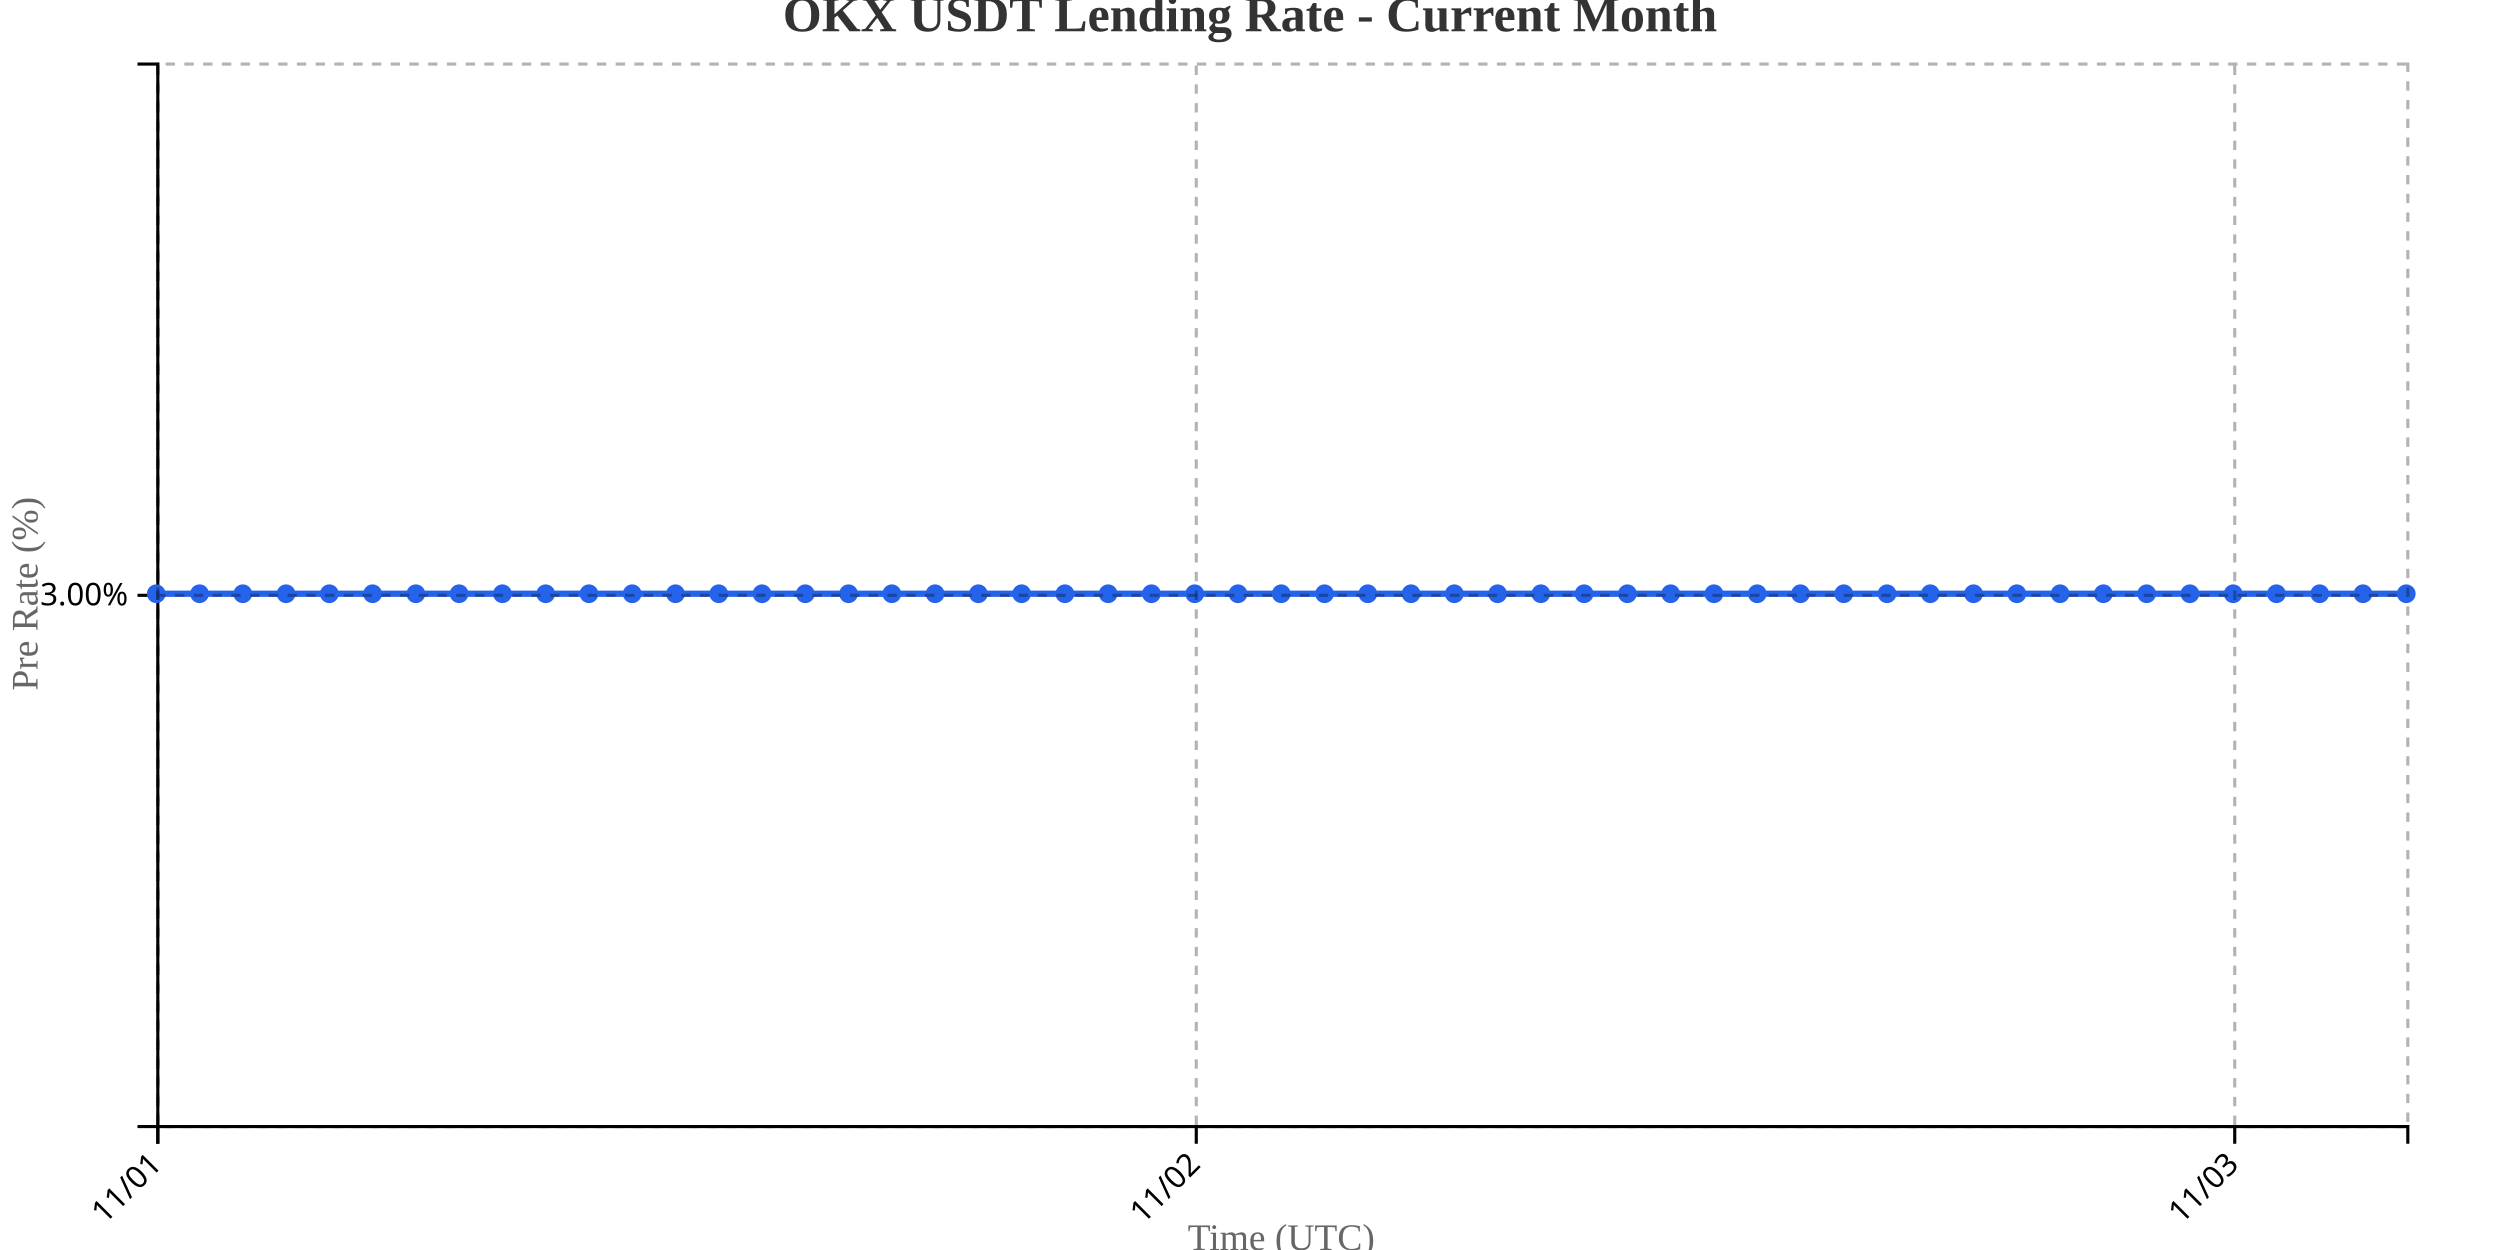
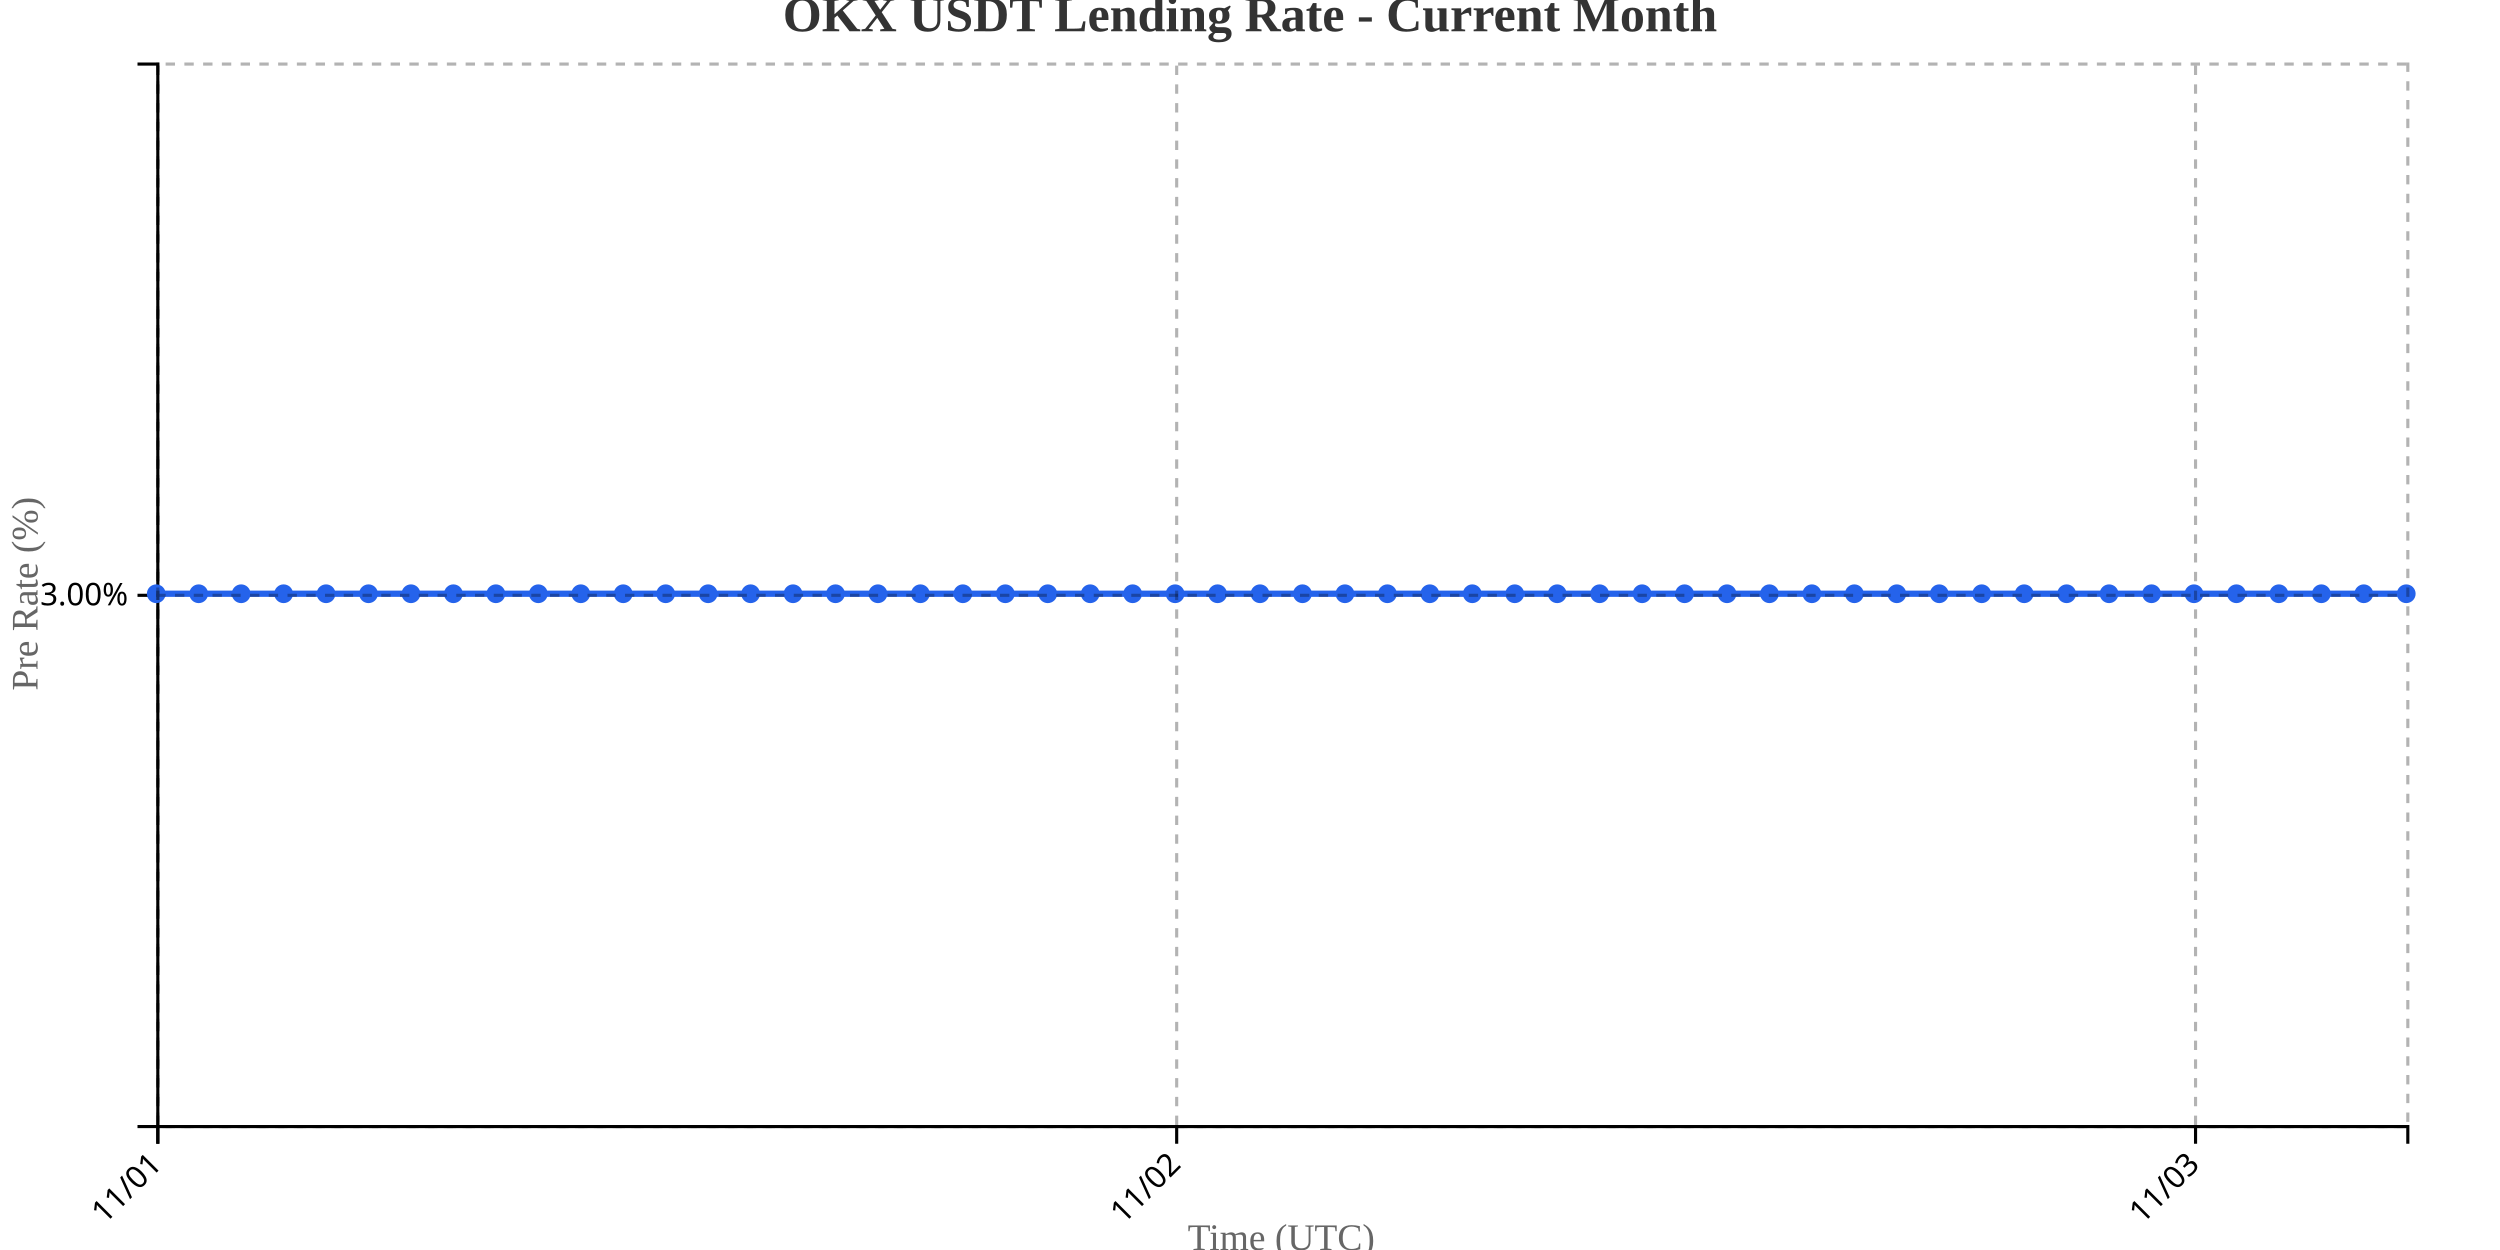
<svg xmlns="http://www.w3.org/2000/svg" width="800" height="400">
  <g transform="translate(50,20)">
    <g transform="translate(0,340)" fill="none" font-size="10" font-family="sans-serif" text-anchor="middle">
      <path class="domain" stroke="currentColor" d="M0.5,6V0.5H720.5V6" />
      <g class="tick" opacity="1" transform="translate(0.5,0)">
        <line stroke="currentColor" y2="6" />
        <text fill="currentColor" y="9" dy=".15em" style="text-anchor: end;" dx="-.8em" transform="rotate(-45)">11/01</text>
      </g>
-       <g class="tick" opacity="1" transform="translate(332.8077,0)">
+       <g class="tick" opacity="1" transform="translate(326.5377,0)">
        <line stroke="currentColor" y2="6" />
        <text fill="currentColor" y="9" dy=".15em" style="text-anchor: end;" dx="-.8em" transform="rotate(-45)">11/02</text>
      </g>
-       <g class="tick" opacity="1" transform="translate(665.1154,0)">
+       <g class="tick" opacity="1" transform="translate(652.5755,0)">
        <line stroke="currentColor" y2="6" />
        <text fill="currentColor" y="9" dy=".15em" style="text-anchor: end;" dx="-.8em" transform="rotate(-45)">11/03</text>
      </g>
    </g>
    <g fill="none" font-size="10" font-family="sans-serif" text-anchor="end">
      <path class="domain" stroke="currentColor" d="M-6,340.5H0.5V0.5H-6" />
      <g class="tick" opacity="1" transform="translate(0,170.5)">
        <line stroke="currentColor" x2="-6" />
        <text fill="currentColor" x="-9" dy="0.32em">3.00%</text>
      </g>
    </g>
    <text transform="rotate(-90)" y="-50" x="-170" dy="1em" style="text-anchor: middle; font-size: 12px; fill: #666;">Pre Rate (%)</text>
    <text transform="translate(360, 380)" style="text-anchor: middle; font-size: 12px; fill: #666;">Time (UTC)</text>
-     <path fill="none" stroke="#2563eb" stroke-width="2" d="M0,170C4.615,170,9.231,170,13.846,170C18.462,170,23.077,170,27.692,170C32.308,170,36.923,170,41.538,170C46.154,170,50.769,170,55.385,170C60,170,64.615,170,69.231,170C73.846,170,78.462,170,83.077,170C87.692,170,92.308,170,96.923,170C101.538,170,106.154,170,110.769,170C115.385,170,120,170,124.615,170C129.231,170,133.846,170,138.462,170C143.077,170,147.692,170,152.308,170C156.923,170,161.538,170,166.154,170C170.769,170,175.385,170,180,170C184.615,170,189.231,170,193.846,170C198.462,170,203.077,170,207.692,170C212.308,170,216.923,170,221.538,170C226.154,170,230.769,170,235.385,170C240,170,244.615,170,249.231,170C253.846,170,258.462,170,263.077,170C267.692,170,272.308,170,276.923,170C281.538,170,286.154,170,290.769,170C295.385,170,300,170,304.615,170C309.231,170,313.846,170,318.462,170C323.077,170,327.692,170,332.308,170C336.923,170,341.538,170,346.154,170C350.769,170,355.385,170,360,170C364.615,170,369.231,170,373.846,170C378.462,170,383.077,170,387.692,170C392.308,170,396.923,170,401.538,170C406.154,170,410.769,170,415.385,170C420,170,424.615,170,429.231,170C433.846,170,438.462,170,443.077,170C447.692,170,452.308,170,456.923,170C461.538,170,466.154,170,470.769,170C475.385,170,480,170,484.615,170C489.231,170,493.846,170,498.462,170C503.077,170,507.692,170,512.308,170C516.923,170,521.538,170,526.154,170C530.769,170,535.385,170,540,170C544.615,170,549.231,170,553.846,170C558.462,170,563.077,170,567.692,170C572.308,170,576.923,170,581.538,170C586.154,170,590.769,170,595.385,170C600,170,604.615,170,609.231,170C613.846,170,618.462,170,623.077,170C627.692,170,632.308,170,636.923,170C641.538,170,646.154,170,650.769,170C655.385,170,660,170,664.615,170C669.231,170,673.846,170,678.462,170C683.077,170,687.692,170,692.308,170C696.923,170,701.538,170,706.154,170C710.769,170,715.385,170,720,170" />
+     <path fill="none" stroke="#2563eb" stroke-width="2" d="M0,170C4.528,170,9.057,170,13.585,170C18.113,170,22.642,170,27.17,170C31.698,170,36.226,170,40.755,170C45.283,170,49.811,170,54.34,170C58.868,170,63.396,170,67.925,170C72.453,170,76.981,170,81.509,170C86.038,170,90.566,170,95.094,170C99.623,170,104.151,170,108.679,170C113.208,170,117.736,170,122.264,170C126.792,170,131.321,170,135.849,170C140.377,170,144.906,170,149.434,170C153.962,170,158.491,170,163.019,170C167.547,170,172.075,170,176.604,170C181.132,170,185.66,170,190.189,170C194.717,170,199.245,170,203.774,170C208.302,170,212.83,170,217.358,170C221.887,170,226.415,170,230.943,170C235.472,170,240,170,244.528,170C249.057,170,253.585,170,258.113,170C262.642,170,267.17,170,271.698,170C276.226,170,280.755,170,285.283,170C289.811,170,294.34,170,298.868,170C303.396,170,307.925,170,312.453,170C316.981,170,321.509,170,326.038,170C330.566,170,335.094,170,339.623,170C344.151,170,348.679,170,353.208,170C357.736,170,362.264,170,366.792,170C371.321,170,375.849,170,380.377,170C384.906,170,389.434,170,393.962,170C398.491,170,403.019,170,407.547,170C412.075,170,416.604,170,421.132,170C425.66,170,430.189,170,434.717,170C439.245,170,443.774,170,448.302,170C452.83,170,457.358,170,461.887,170C466.415,170,470.943,170,475.472,170C480,170,484.528,170,489.057,170C493.585,170,498.113,170,502.642,170C507.17,170,511.698,170,516.226,170C520.755,170,525.283,170,529.811,170C534.34,170,538.868,170,543.396,170C547.925,170,552.453,170,556.981,170C561.509,170,566.038,170,570.566,170C575.094,170,579.623,170,584.151,170C588.679,170,593.208,170,597.736,170C602.264,170,606.792,170,611.321,170C615.849,170,620.377,170,624.906,170C629.434,170,633.962,170,638.491,170C643.019,170,647.547,170,652.075,170C656.604,170,661.132,170,665.66,170C670.189,170,674.717,170,679.245,170C683.774,170,688.302,170,692.83,170C697.358,170,701.887,170,706.415,170C710.943,170,715.472,170,720,170" />
    <circle class="dot" cx="0" cy="170" r="3" fill="#2563eb" />
-     <circle class="dot" cx="13.846" cy="170" r="3" fill="#2563eb" />
-     <circle class="dot" cx="27.692" cy="170" r="3" fill="#2563eb" />
-     <circle class="dot" cx="41.538" cy="170" r="3" fill="#2563eb" />
-     <circle class="dot" cx="55.385" cy="170" r="3" fill="#2563eb" />
-     <circle class="dot" cx="69.231" cy="170" r="3" fill="#2563eb" />
-     <circle class="dot" cx="83.077" cy="170" r="3" fill="#2563eb" />
-     <circle class="dot" cx="96.923" cy="170" r="3" fill="#2563eb" />
-     <circle class="dot" cx="110.769" cy="170" r="3" fill="#2563eb" />
-     <circle class="dot" cx="124.615" cy="170" r="3" fill="#2563eb" />
-     <circle class="dot" cx="138.462" cy="170" r="3" fill="#2563eb" />
-     <circle class="dot" cx="152.308" cy="170" r="3" fill="#2563eb" />
-     <circle class="dot" cx="166.154" cy="170" r="3" fill="#2563eb" />
-     <circle class="dot" cx="180" cy="170" r="3" fill="#2563eb" />
-     <circle class="dot" cx="193.846" cy="170" r="3" fill="#2563eb" />
-     <circle class="dot" cx="207.692" cy="170" r="3" fill="#2563eb" />
-     <circle class="dot" cx="221.538" cy="170" r="3" fill="#2563eb" />
-     <circle class="dot" cx="235.385" cy="170" r="3" fill="#2563eb" />
-     <circle class="dot" cx="249.231" cy="170" r="3" fill="#2563eb" />
-     <circle class="dot" cx="263.077" cy="170" r="3" fill="#2563eb" />
-     <circle class="dot" cx="276.923" cy="170" r="3" fill="#2563eb" />
-     <circle class="dot" cx="290.769" cy="170" r="3" fill="#2563eb" />
-     <circle class="dot" cx="304.615" cy="170" r="3" fill="#2563eb" />
-     <circle class="dot" cx="318.462" cy="170" r="3" fill="#2563eb" />
-     <circle class="dot" cx="332.308" cy="170" r="3" fill="#2563eb" />
-     <circle class="dot" cx="346.154" cy="170" r="3" fill="#2563eb" />
-     <circle class="dot" cx="360" cy="170" r="3" fill="#2563eb" />
-     <circle class="dot" cx="373.846" cy="170" r="3" fill="#2563eb" />
-     <circle class="dot" cx="387.692" cy="170" r="3" fill="#2563eb" />
-     <circle class="dot" cx="401.538" cy="170" r="3" fill="#2563eb" />
-     <circle class="dot" cx="415.385" cy="170" r="3" fill="#2563eb" />
-     <circle class="dot" cx="429.231" cy="170" r="3" fill="#2563eb" />
-     <circle class="dot" cx="443.077" cy="170" r="3" fill="#2563eb" />
-     <circle class="dot" cx="456.923" cy="170" r="3" fill="#2563eb" />
-     <circle class="dot" cx="470.769" cy="170" r="3" fill="#2563eb" />
-     <circle class="dot" cx="484.615" cy="170" r="3" fill="#2563eb" />
-     <circle class="dot" cx="498.462" cy="170" r="3" fill="#2563eb" />
-     <circle class="dot" cx="512.308" cy="170" r="3" fill="#2563eb" />
-     <circle class="dot" cx="526.154" cy="170" r="3" fill="#2563eb" />
-     <circle class="dot" cx="540" cy="170" r="3" fill="#2563eb" />
-     <circle class="dot" cx="553.846" cy="170" r="3" fill="#2563eb" />
-     <circle class="dot" cx="567.692" cy="170" r="3" fill="#2563eb" />
-     <circle class="dot" cx="581.538" cy="170" r="3" fill="#2563eb" />
-     <circle class="dot" cx="595.385" cy="170" r="3" fill="#2563eb" />
-     <circle class="dot" cx="609.231" cy="170" r="3" fill="#2563eb" />
-     <circle class="dot" cx="623.077" cy="170" r="3" fill="#2563eb" />
-     <circle class="dot" cx="636.923" cy="170" r="3" fill="#2563eb" />
-     <circle class="dot" cx="650.769" cy="170" r="3" fill="#2563eb" />
-     <circle class="dot" cx="664.615" cy="170" r="3" fill="#2563eb" />
-     <circle class="dot" cx="678.462" cy="170" r="3" fill="#2563eb" />
-     <circle class="dot" cx="692.308" cy="170" r="3" fill="#2563eb" />
-     <circle class="dot" cx="706.154" cy="170" r="3" fill="#2563eb" />
+     <circle class="dot" cx="13.585" cy="170" r="3" fill="#2563eb" />
+     <circle class="dot" cx="27.17" cy="170" r="3" fill="#2563eb" />
+     <circle class="dot" cx="40.755" cy="170" r="3" fill="#2563eb" />
+     <circle class="dot" cx="54.34" cy="170" r="3" fill="#2563eb" />
+     <circle class="dot" cx="67.925" cy="170" r="3" fill="#2563eb" />
+     <circle class="dot" cx="81.509" cy="170" r="3" fill="#2563eb" />
+     <circle class="dot" cx="95.094" cy="170" r="3" fill="#2563eb" />
+     <circle class="dot" cx="108.679" cy="170" r="3" fill="#2563eb" />
+     <circle class="dot" cx="122.264" cy="170" r="3" fill="#2563eb" />
+     <circle class="dot" cx="135.849" cy="170" r="3" fill="#2563eb" />
+     <circle class="dot" cx="149.434" cy="170" r="3" fill="#2563eb" />
+     <circle class="dot" cx="163.019" cy="170" r="3" fill="#2563eb" />
+     <circle class="dot" cx="176.604" cy="170" r="3" fill="#2563eb" />
+     <circle class="dot" cx="190.189" cy="170" r="3" fill="#2563eb" />
+     <circle class="dot" cx="203.774" cy="170" r="3" fill="#2563eb" />
+     <circle class="dot" cx="217.358" cy="170" r="3" fill="#2563eb" />
+     <circle class="dot" cx="230.943" cy="170" r="3" fill="#2563eb" />
+     <circle class="dot" cx="244.528" cy="170" r="3" fill="#2563eb" />
+     <circle class="dot" cx="258.113" cy="170" r="3" fill="#2563eb" />
+     <circle class="dot" cx="271.698" cy="170" r="3" fill="#2563eb" />
+     <circle class="dot" cx="285.283" cy="170" r="3" fill="#2563eb" />
+     <circle class="dot" cx="298.868" cy="170" r="3" fill="#2563eb" />
+     <circle class="dot" cx="312.453" cy="170" r="3" fill="#2563eb" />
+     <circle class="dot" cx="326.038" cy="170" r="3" fill="#2563eb" />
+     <circle class="dot" cx="339.623" cy="170" r="3" fill="#2563eb" />
+     <circle class="dot" cx="353.208" cy="170" r="3" fill="#2563eb" />
+     <circle class="dot" cx="366.792" cy="170" r="3" fill="#2563eb" />
+     <circle class="dot" cx="380.377" cy="170" r="3" fill="#2563eb" />
+     <circle class="dot" cx="393.962" cy="170" r="3" fill="#2563eb" />
+     <circle class="dot" cx="407.547" cy="170" r="3" fill="#2563eb" />
+     <circle class="dot" cx="421.132" cy="170" r="3" fill="#2563eb" />
+     <circle class="dot" cx="434.717" cy="170" r="3" fill="#2563eb" />
+     <circle class="dot" cx="448.302" cy="170" r="3" fill="#2563eb" />
+     <circle class="dot" cx="461.887" cy="170" r="3" fill="#2563eb" />
+     <circle class="dot" cx="475.472" cy="170" r="3" fill="#2563eb" />
+     <circle class="dot" cx="489.057" cy="170" r="3" fill="#2563eb" />
+     <circle class="dot" cx="502.642" cy="170" r="3" fill="#2563eb" />
+     <circle class="dot" cx="516.226" cy="170" r="3" fill="#2563eb" />
+     <circle class="dot" cx="529.811" cy="170" r="3" fill="#2563eb" />
+     <circle class="dot" cx="543.396" cy="170" r="3" fill="#2563eb" />
+     <circle class="dot" cx="556.981" cy="170" r="3" fill="#2563eb" />
+     <circle class="dot" cx="570.566" cy="170" r="3" fill="#2563eb" />
+     <circle class="dot" cx="584.151" cy="170" r="3" fill="#2563eb" />
+     <circle class="dot" cx="597.736" cy="170" r="3" fill="#2563eb" />
+     <circle class="dot" cx="611.321" cy="170" r="3" fill="#2563eb" />
+     <circle class="dot" cx="624.906" cy="170" r="3" fill="#2563eb" />
+     <circle class="dot" cx="638.491" cy="170" r="3" fill="#2563eb" />
+     <circle class="dot" cx="652.075" cy="170" r="3" fill="#2563eb" />
+     <circle class="dot" cx="665.66" cy="170" r="3" fill="#2563eb" />
+     <circle class="dot" cx="679.245" cy="170" r="3" fill="#2563eb" />
+     <circle class="dot" cx="692.83" cy="170" r="3" fill="#2563eb" />
+     <circle class="dot" cx="706.415" cy="170" r="3" fill="#2563eb" />
    <circle class="dot" cx="720" cy="170" r="3" fill="#2563eb" />
    <g class="grid" transform="translate(0,340)" fill="none" font-size="10" font-family="sans-serif" text-anchor="middle" style="stroke-dasharray: 3,3; opacity: 0.3;">
      <path class="domain" stroke="currentColor" d="M0.5,-340V0.5H720.5V-340" />
      <g class="tick" opacity="1" transform="translate(0.5,0)">
        <line stroke="currentColor" y2="-340" />
        <text fill="currentColor" y="3" dy="0.71em" />
      </g>
-       <g class="tick" opacity="1" transform="translate(332.8077,0)">
+       <g class="tick" opacity="1" transform="translate(326.5377,0)">
        <line stroke="currentColor" y2="-340" />
        <text fill="currentColor" y="3" dy="0.71em" />
      </g>
-       <g class="tick" opacity="1" transform="translate(665.1154,0)">
+       <g class="tick" opacity="1" transform="translate(652.5755,0)">
        <line stroke="currentColor" y2="-340" />
        <text fill="currentColor" y="3" dy="0.71em" />
      </g>
    </g>
    <g class="grid" fill="none" font-size="10" font-family="sans-serif" text-anchor="end" style="stroke-dasharray: 3,3; opacity: 0.3;">
      <path class="domain" stroke="currentColor" d="M720,340.5H0.5V0.5H720" />
      <g class="tick" opacity="1" transform="translate(0,170.5)">
        <line stroke="currentColor" x2="720" />
        <text fill="currentColor" x="-3" dy="0.32em" />
      </g>
    </g>
  </g>
  <text x="400" y="10" text-anchor="middle" style="font-size: 16px; font-weight: bold; fill: #333;">OKX USDT Lending Rate - Current Month</text>
</svg>
